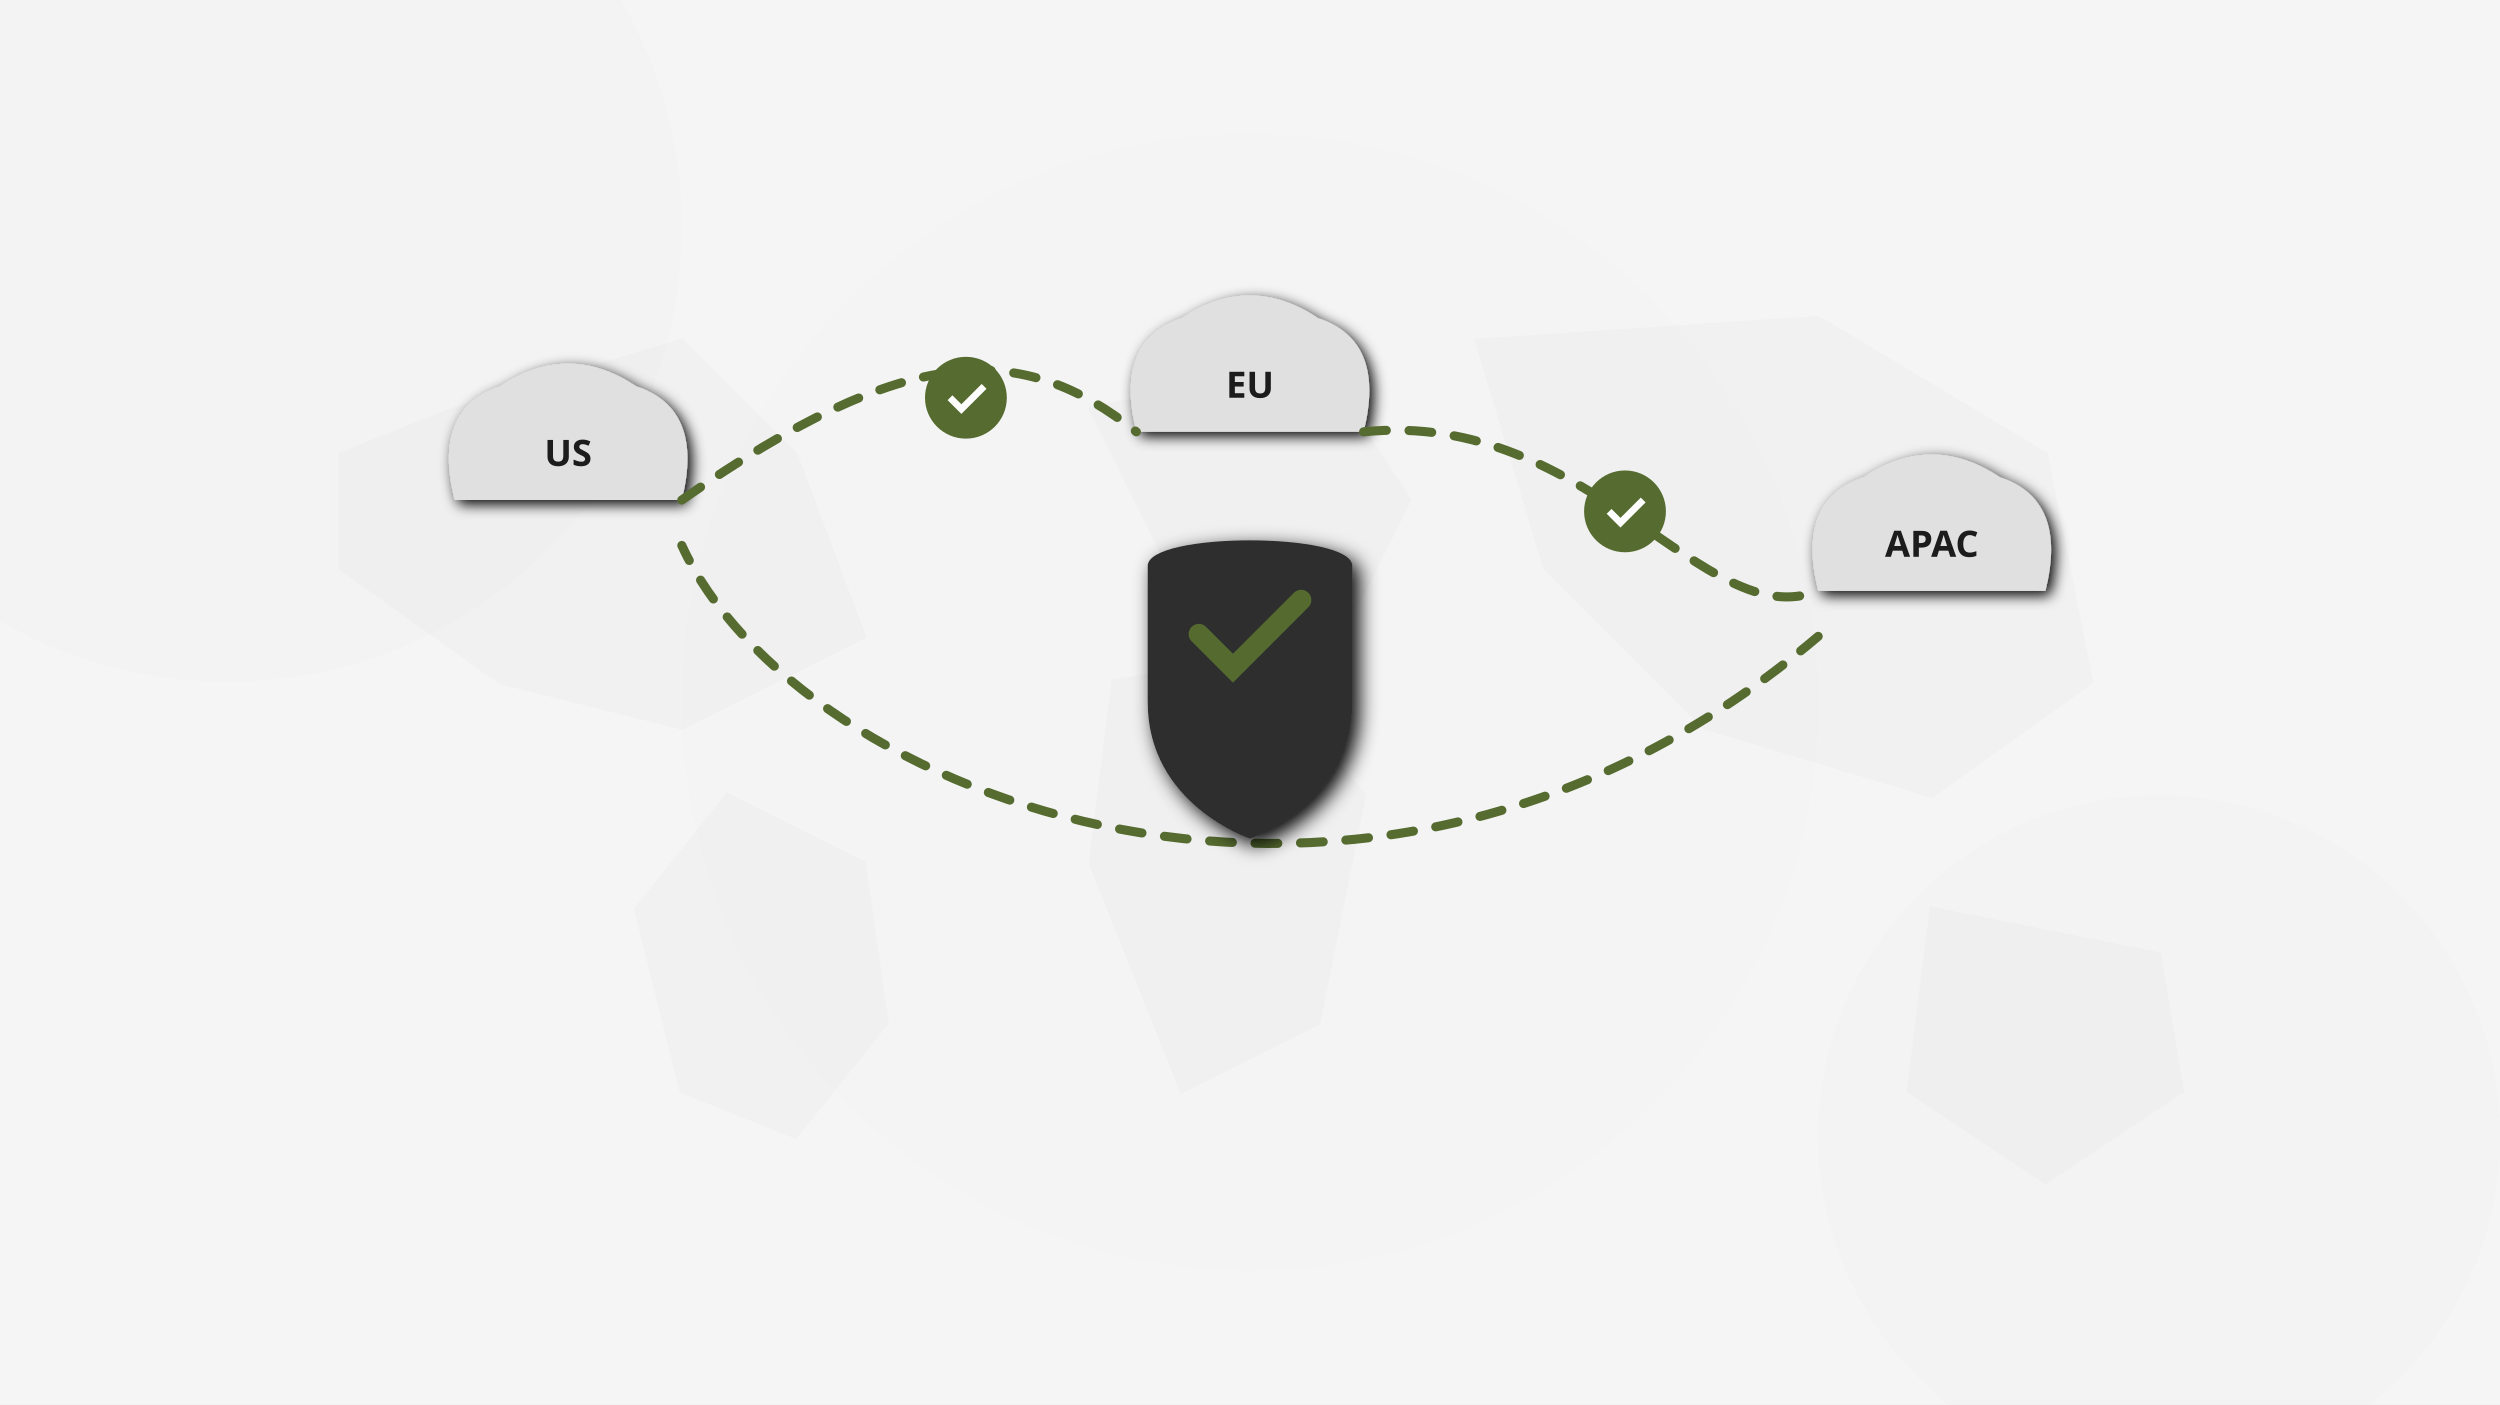
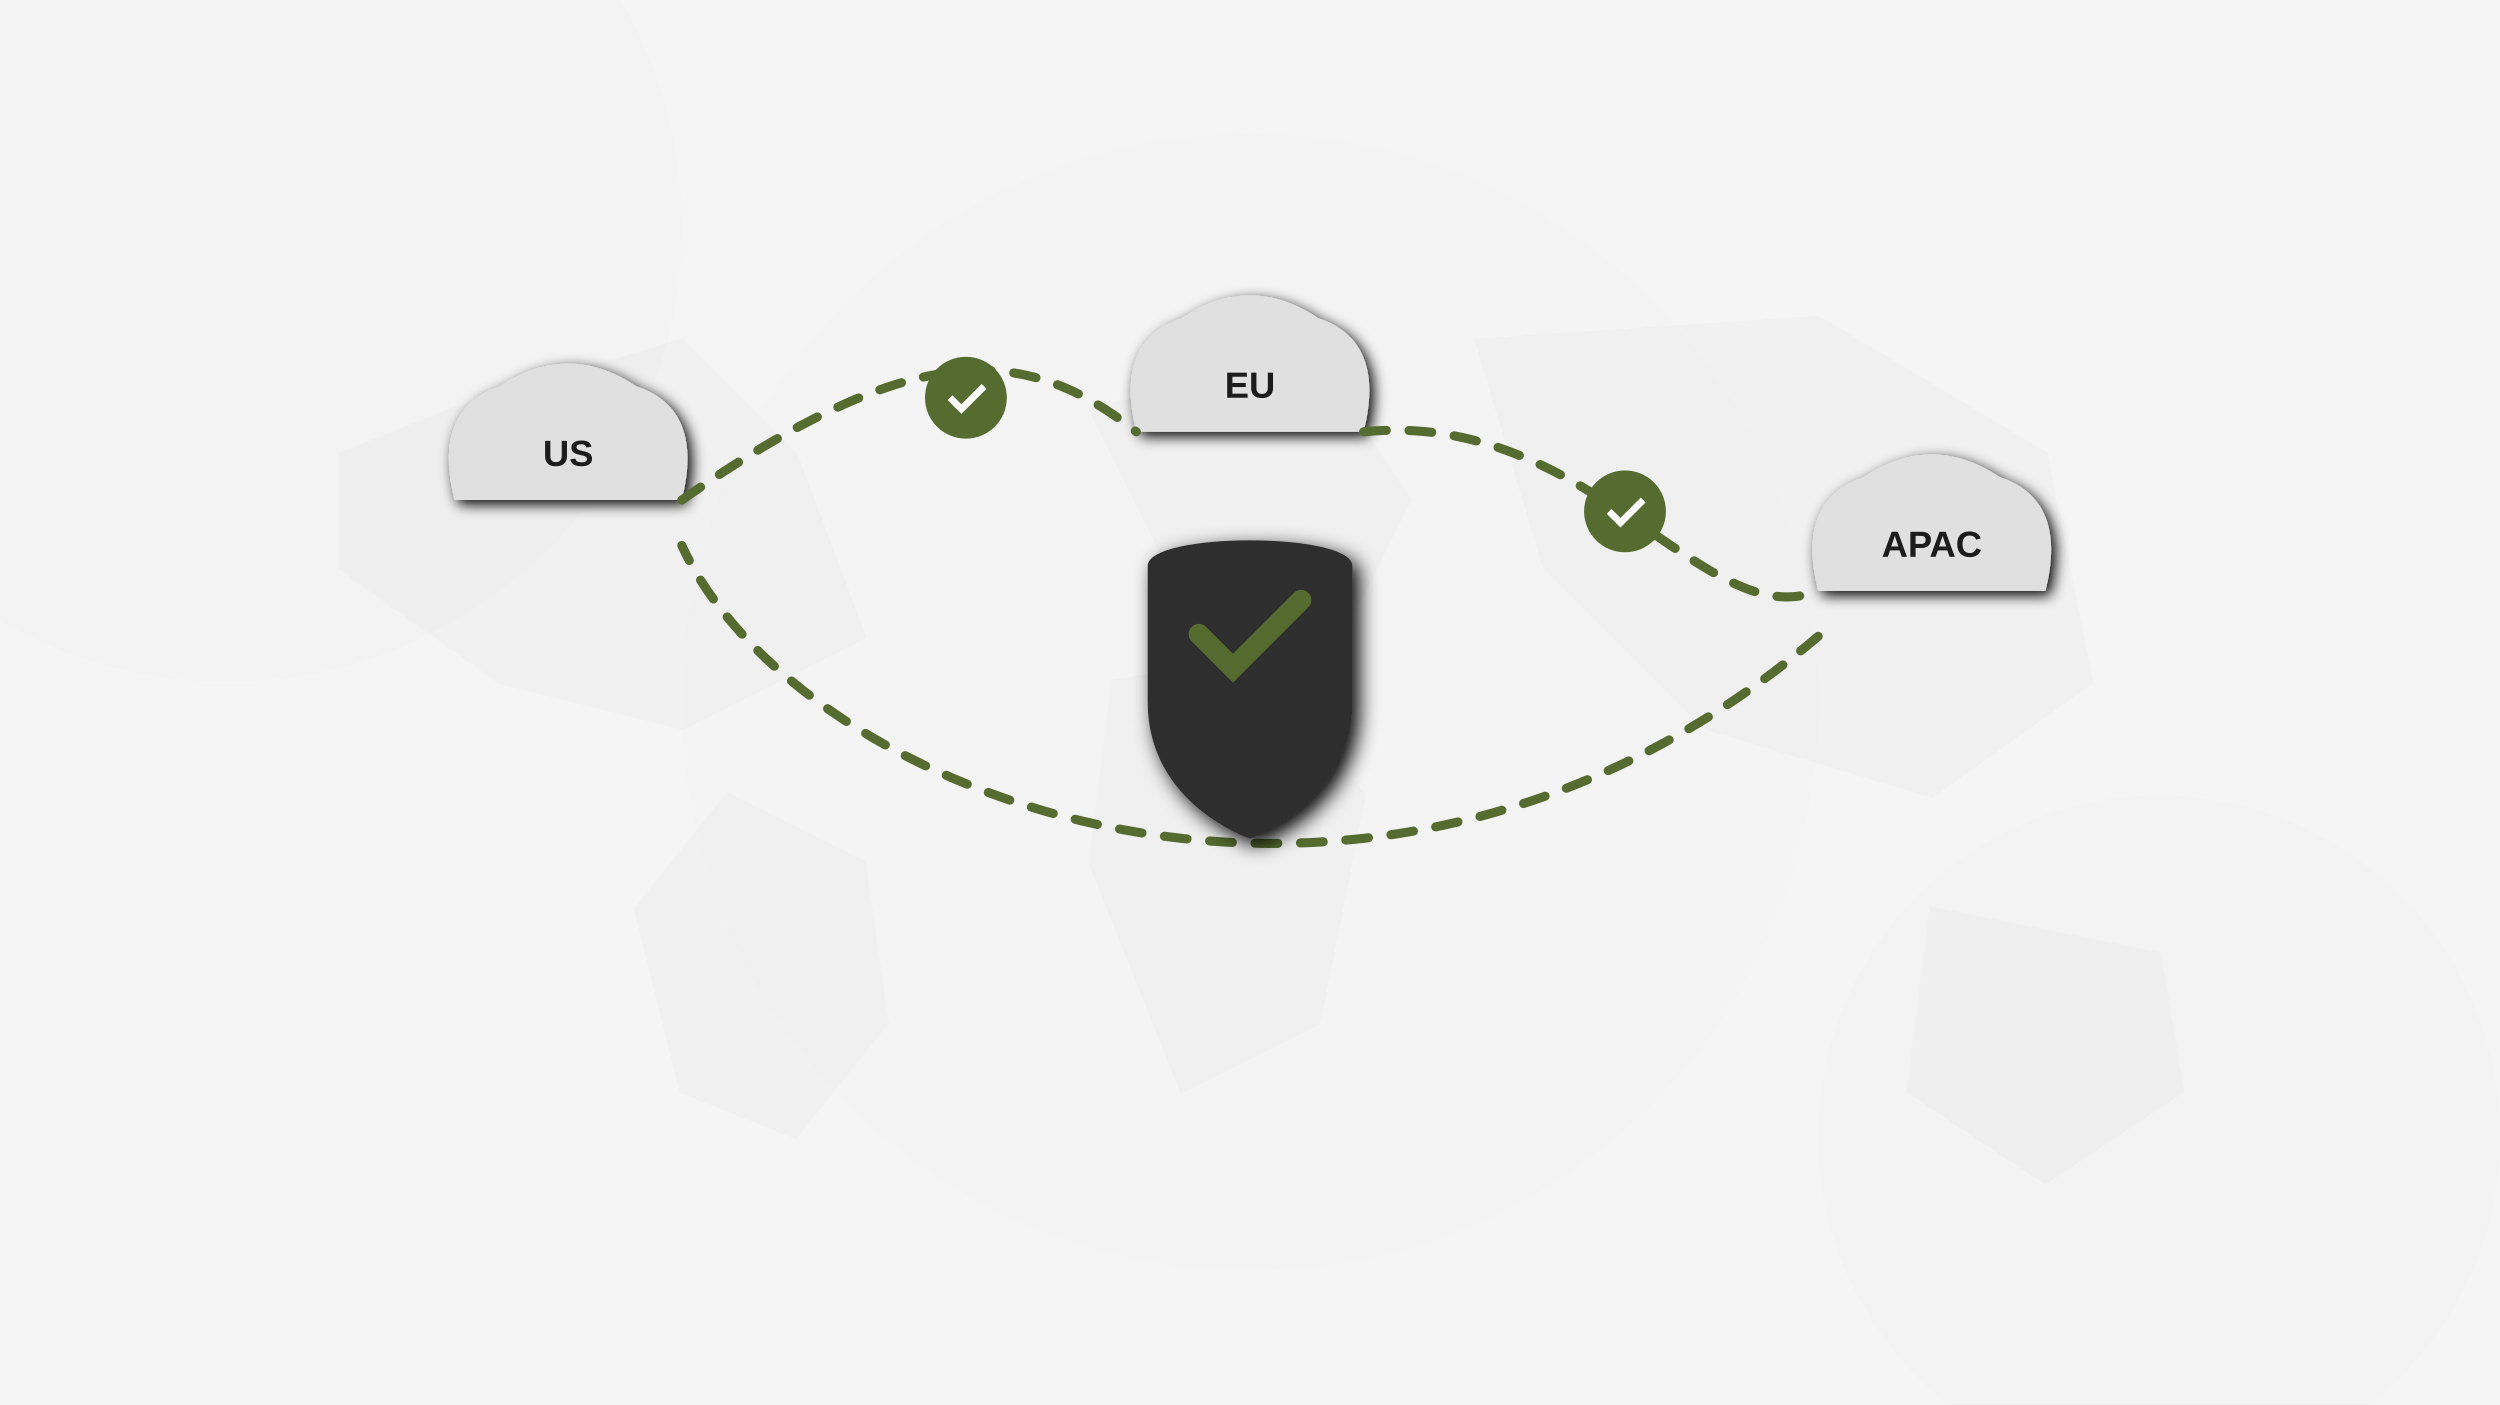
<svg xmlns="http://www.w3.org/2000/svg" width="1100" height="618" viewBox="0 0 1100 618" fill="none">
  <defs>
    <filter id="drop-shadow" x="-20%" y="-20%" width="140%" height="140%">
      <feGaussianBlur in="SourceAlpha" stdDeviation="3" />
      <feOffset dx="2" dy="2" result="offsetblur" />
      <feMerge>
        <feMergeNode />
        <feMergeNode in="SourceGraphic" />
      </feMerge>
    </filter>
  </defs>
  <style>
    .bg { fill: #f5f5f5; }
    .brand-color { fill: #556b2f; }
    .brand-stroke { stroke: #556b2f; }
    .light-gray-fill { fill: #e0e0e0; }
    .light-gray-stroke { stroke: #e0e0e0; }
-     .dark-gray-text { fill: #1a1a1a; font-family: sans-serif; font-size: 16px; font-weight: bold; }
-     .white-text { fill: #ffffff; font-family: sans-serif; font-size: 16px; font-weight: bold; }
+     .dark-gray-text { fill: #1a1a1a; font-family: Arial, sans-serif; font-size: 16px; font-weight: bold; }
+     .white-text { fill: #ffffff; font-family: Arial, sans-serif; font-size: 16px; font-weight: bold; }
  </style>
  <rect class="bg" width="1100" height="618" />
  <circle cx="100" cy="100" r="200" fill="#e0e0e0" opacity="0.1" />
  <circle cx="950" cy="500" r="150" fill="#e0e0e0" opacity="0.1" />
  <circle cx="550" cy="309" r="250" fill="#e0e0e0" opacity="0.05" />
  <g opacity="0.2" fill="#e0e0e0" stroke="#e0e0e0" stroke-width="2">
    <polygon points="150,200 200,180 300,150 350,200 380,280 300,320 220,300 150,250" />
    <polygon points="320,350 380,380 390,450 350,500 300,480 280,400" />
    <polygon points="480,180 580,160 620,220 590,280 520,260" />
    <polygon points="490,300 550,290 600,350 580,450 520,480 480,380" />
    <polygon points="650,150 800,140 900,200 920,300 850,350 750,320 680,250" />
    <polygon points="850,400 950,420 960,480 900,520 840,480" />
  </g>
  <g id="cloud-us" transform="translate(250, 220)" filter="url(#drop-shadow)">
    <path d="M-50,0 Q-60,-40 -30,-50 Q0,-70 30,-50 Q60,-40 50,0 Z" class="light-gray-fill" />
    <text x="0" y="-15" text-anchor="middle" class="dark-gray-text">US</text>
  </g>
  <g id="cloud-eu" transform="translate(550, 190)" filter="url(#drop-shadow)">
    <path d="M-50,0 Q-60,-40 -30,-50 Q0,-70 30,-50 Q60,-40 50,0 Z" class="light-gray-fill" />
    <text x="0" y="-15" text-anchor="middle" class="dark-gray-text">EU</text>
  </g>
  <g id="cloud-apac" transform="translate(850, 260)" filter="url(#drop-shadow)">
    <path d="M-50,0 Q-60,-40 -30,-50 Q0,-70 30,-50 Q60,-40 50,0 Z" class="light-gray-fill" />
    <text x="0" y="-15" text-anchor="middle" class="dark-gray-text">APAC</text>
  </g>
  <g class="brand-stroke" stroke-width="4" stroke-linecap="round" fill="none">
    <path d="M300,220 C400,150 450,150 500,190" stroke-dasharray="10, 10" />
    <path d="M600,190 C700,180 750,280 800,260" stroke-dasharray="10, 10" />
    <path d="M800,280 C600,450 350,350 300,240" stroke-dasharray="10, 10" />
  </g>
  <g>
    <circle cx="425" cy="175" r="18" class="brand-color" />
    <path d="M418 175 l5 5 l10 -10" stroke="#ffffff" stroke-width="3" fill="none" />
    <circle cx="715" cy="225" r="18" class="brand-color" />
    <path d="M708 225 l5 5 l10 -10" stroke="#ffffff" stroke-width="3" fill="none" />
    <circle cx="550" cy="330" r="18" class="brand-color" />
    <path d="M543 330 l5 5 l10 -10" stroke="#ffffff" stroke-width="3" fill="none" />
  </g>
  <g transform="translate(550, 309) scale(1.5)" filter="url(#drop-shadow)">
    <path d="M-30,-40 C-30,-50 30,-50 30,-40 L30,0 C30,30 0,40 0,40 C0,40 -30,30 -30,0 Z" fill="#2d2d2d" />
    <path d="M-15,-20 L-5,-10 L15,-30" stroke="#556b2f" stroke-width="6" stroke-linecap="round" fill="none" />
  </g>
</svg>
